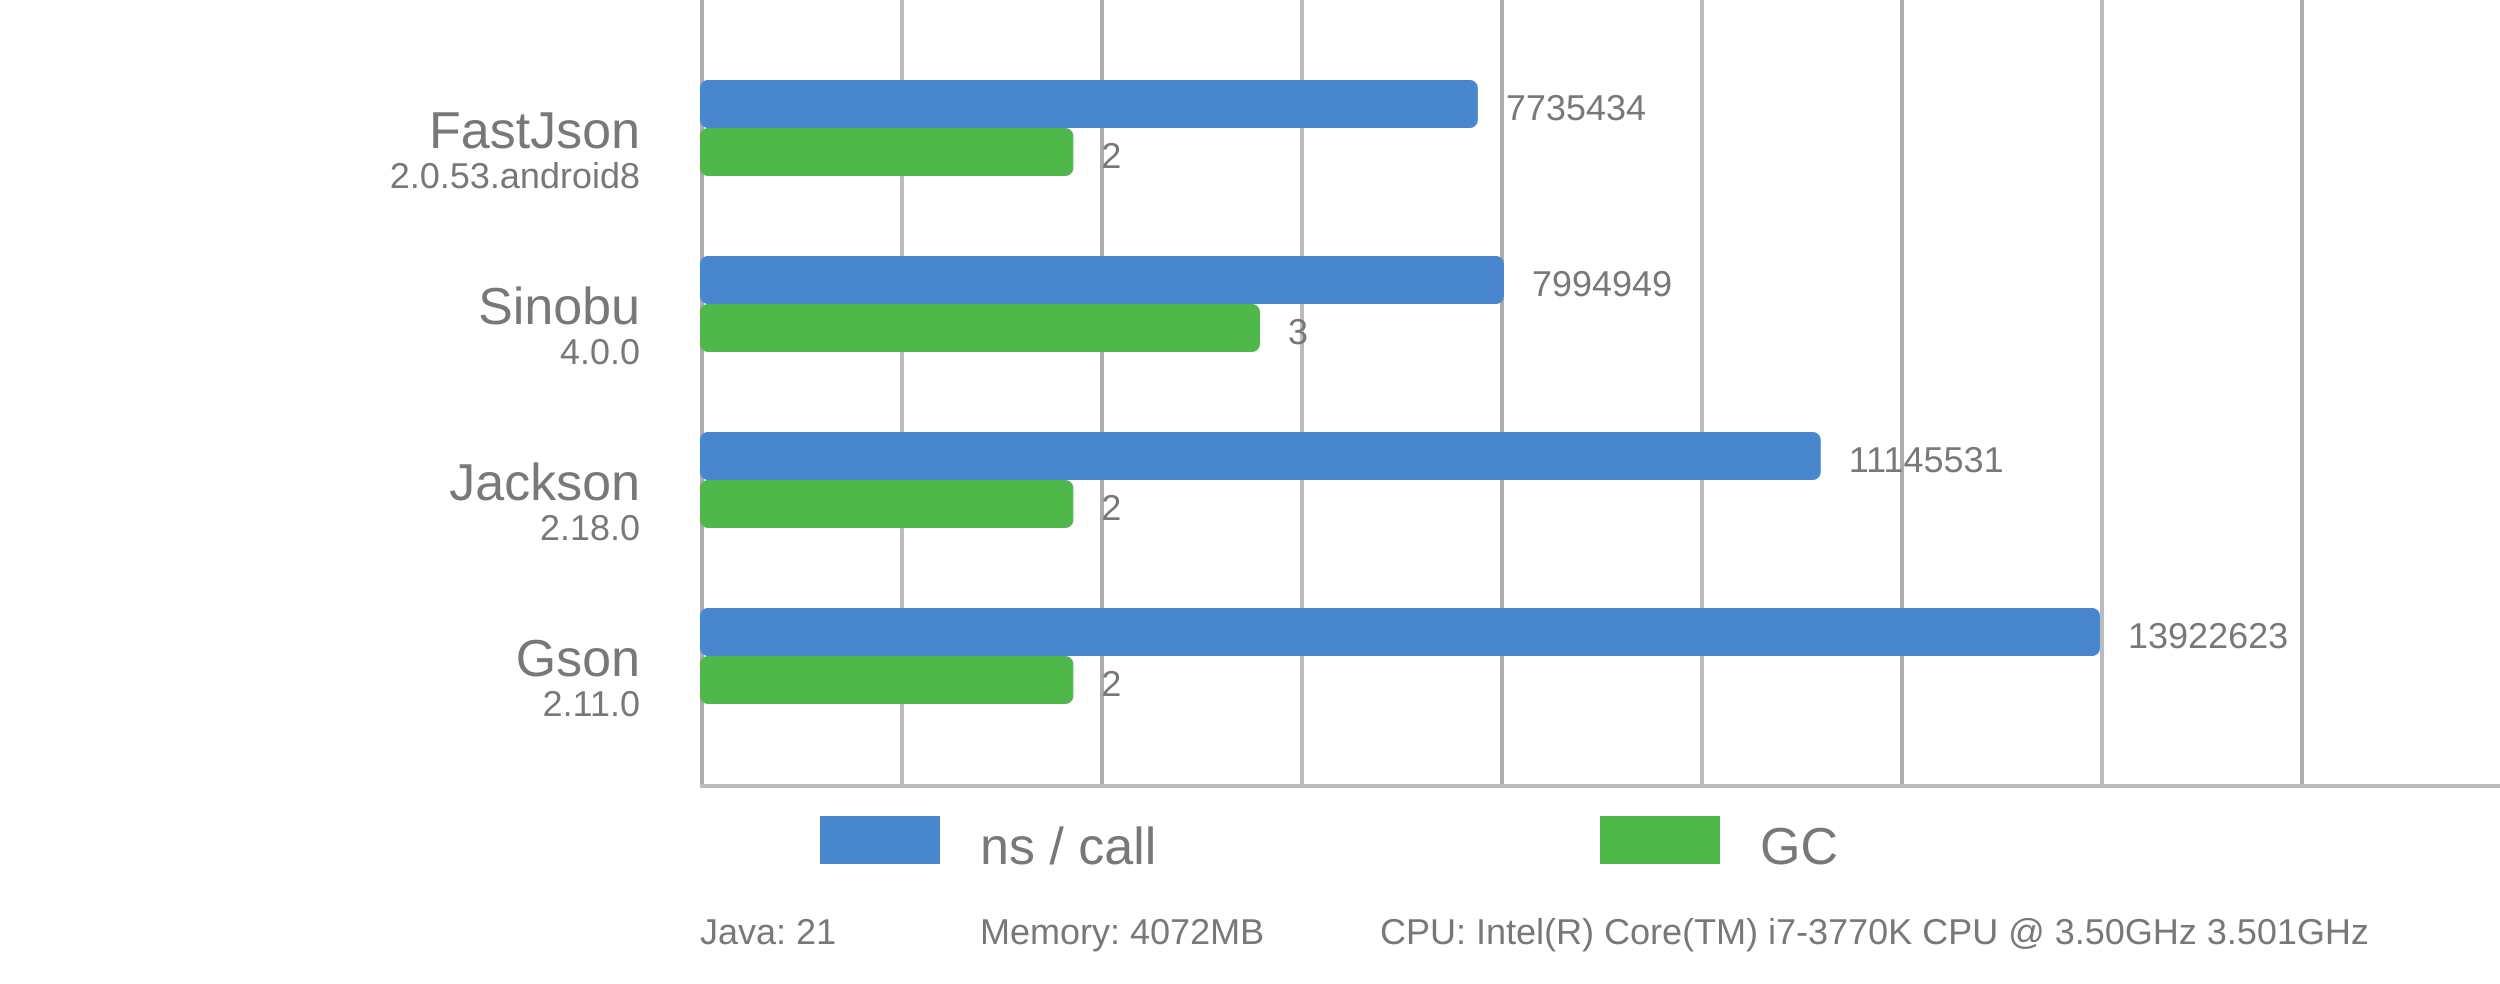
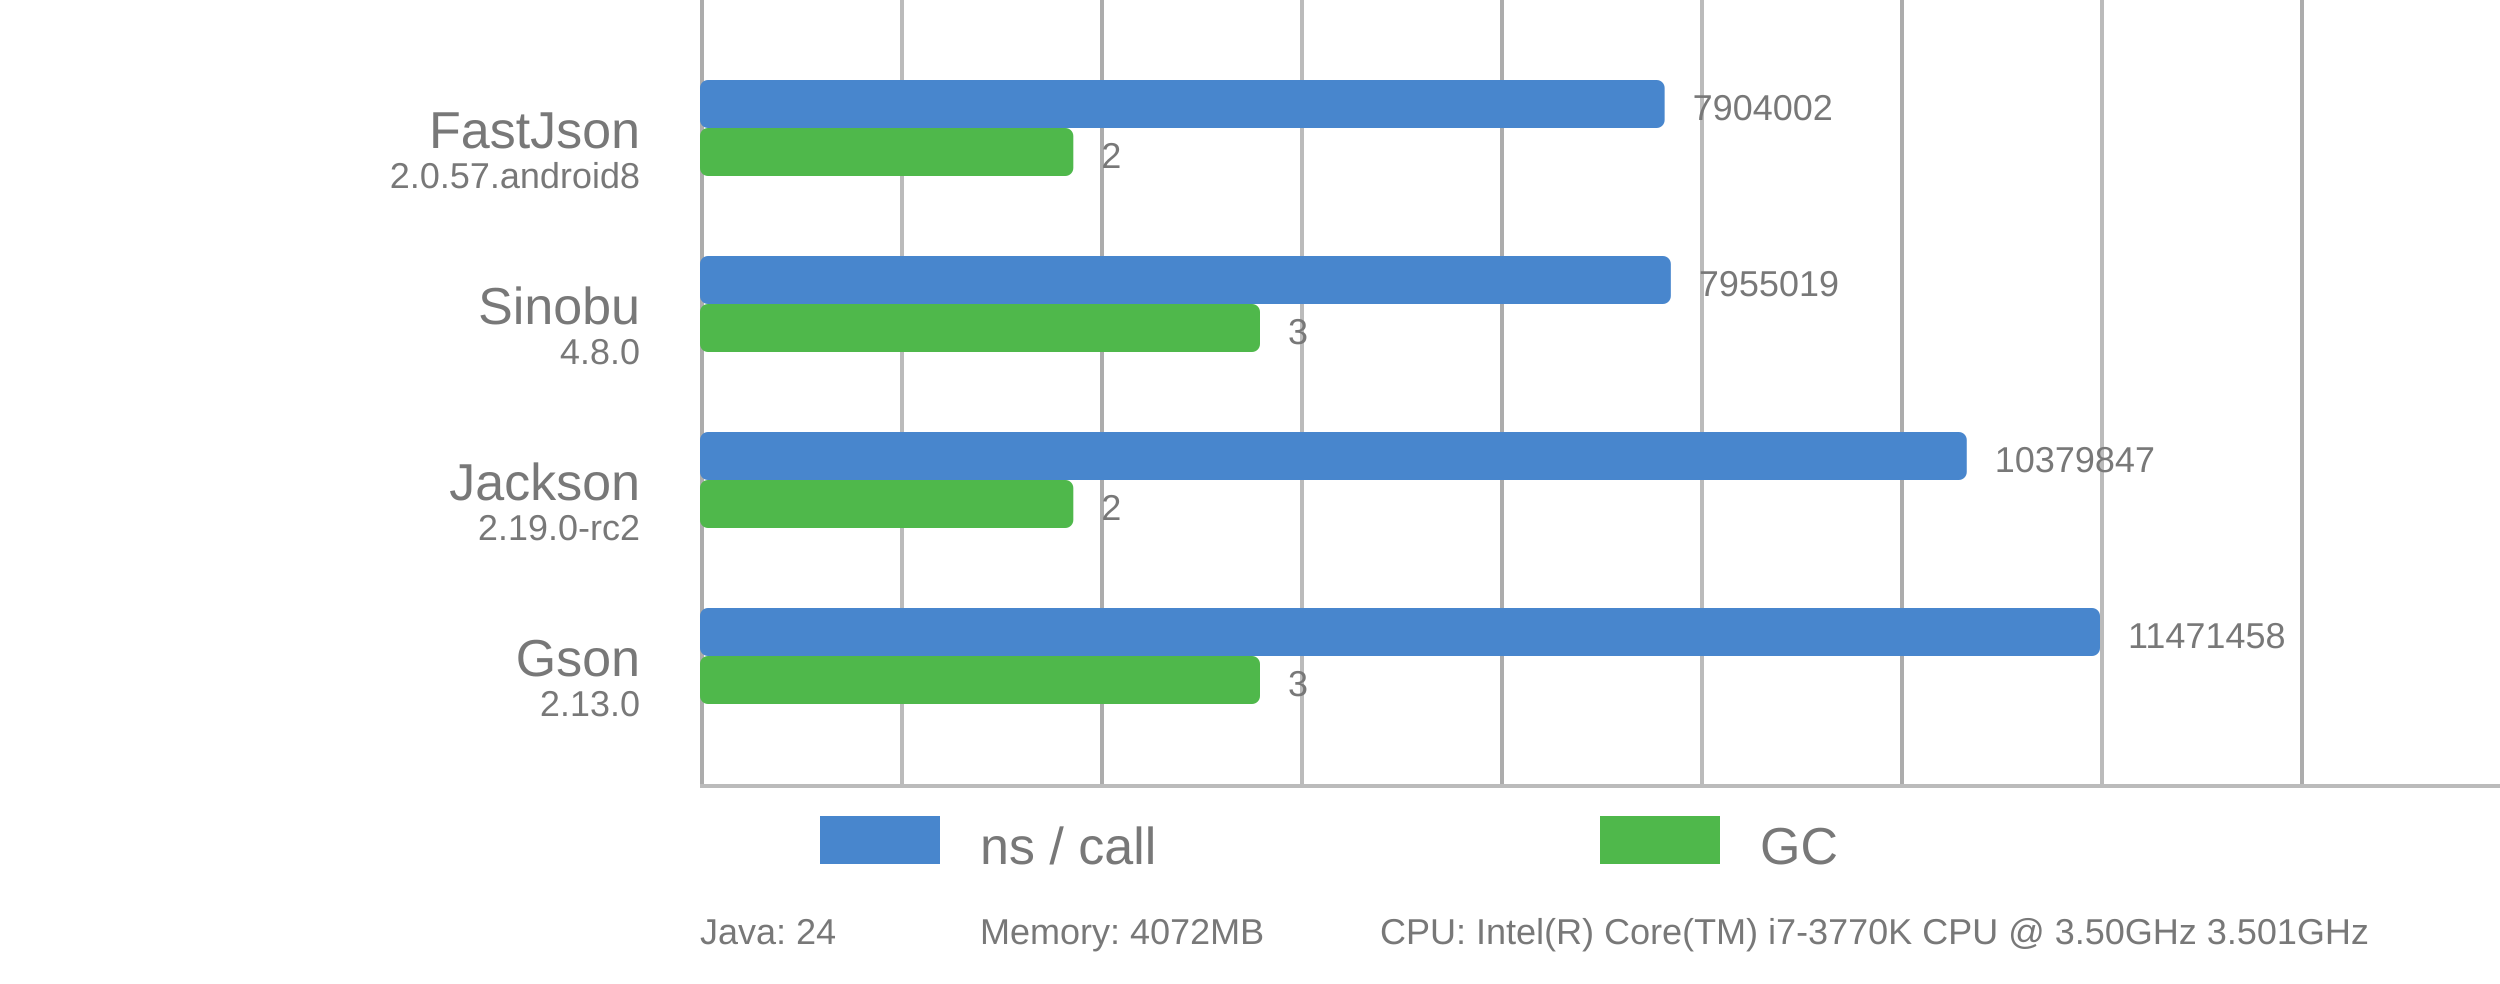
<svg xmlns="http://www.w3.org/2000/svg" viewBox="0 0 625 246">
  <style>
      text {
          font-family: Arial;
          font-size: 13px;
          fill: #787878;
      }

      .desc {
          font-size: 9px;
      }

      .vline {
          fill: #acacac;
          stroke: none;
          stroke-width: 0;
      }

      .subline {
          fill: #bbb;
          stroke: none;
          stroke-width: 0;
      }

      .bar {
          stroke-linejoin: round;
          height: 12px;
      }
  </style>
  <rect x="175" y="0" width="1" height="196" class="vline" />
  <rect x="275" y="0" width="1" height="196" class="vline" />
  <rect x="375" y="0" width="1" height="196" class="vline" />
  <rect x="475" y="0" width="1" height="196" class="vline" />
  <rect x="575" y="0" width="1" height="196" class="vline" />
  <rect x="225" y="0" width="1" height="196" class="subline" />
  <rect x="325" y="0" width="1" height="196" class="subline" />
  <rect x="425" y="0" width="1" height="196" class="subline" />
  <rect x="525" y="0" width="1" height="196" class="subline" />
  <rect x="175" y="196" width="450" height="1" class="subline" />
  <rect x="205" y="204" width="30" fill="#4886CD" class="bar" />
  <text x="245" y="216">ns / call</text>
  <rect x="400" y="204" width="30" fill="#4FB84B" class="bar" />
  <text x="440" y="216">GC</text>
  <text x="160" y="37" text-anchor="end">FastJson</text>
-   <text x="160" y="47" text-anchor="end" class="desc">2.0.53.android8</text>
-   <rect x="175" y="20" width="194.46" rx="2" ry="2" fill="#4886CD" class="bar" />
-   <text x="376.46" y="30" class="desc">7735434</text>
+   <text x="160" y="47" text-anchor="end" class="desc">2.0.57.android8</text>
+   <rect x="175" y="20" width="241.16" rx="2" ry="2" fill="#4886CD" class="bar" />
+   <text x="423.16" y="30" class="desc">7904002</text>
  <rect x="175" y="32" width="93.33" rx="2" ry="2" fill="#4FB84B" class="bar" />
  <text x="275.33" y="42" class="desc">2</text>
  <text x="160" y="81" text-anchor="end">Sinobu</text>
-   <text x="160" y="91" text-anchor="end" class="desc">4.0.0</text>
-   <rect x="175" y="64" width="200.98" rx="2" ry="2" fill="#4886CD" class="bar" />
-   <text x="382.98" y="74" class="desc">7994949</text>
+   <text x="160" y="91" text-anchor="end" class="desc">4.8.0</text>
+   <rect x="175" y="64" width="242.71" rx="2" ry="2" fill="#4886CD" class="bar" />
+   <text x="424.71" y="74" class="desc">7955019</text>
  <rect x="175" y="76" width="140.00" rx="2" ry="2" fill="#4FB84B" class="bar" />
  <text x="322.00" y="86" class="desc">3</text>
  <text x="160" y="125" text-anchor="end">Jackson</text>
-   <text x="160" y="135" text-anchor="end" class="desc">2.18.0</text>
-   <rect x="175" y="108" width="280.19" rx="2" ry="2" fill="#4886CD" class="bar" />
-   <text x="462.19" y="118" class="desc">11145531</text>
+   <text x="160" y="135" text-anchor="end" class="desc">2.19.0-rc2</text>
+   <rect x="175" y="108" width="316.69" rx="2" ry="2" fill="#4886CD" class="bar" />
+   <text x="498.69" y="118" class="desc">10379847</text>
  <rect x="175" y="120" width="93.33" rx="2" ry="2" fill="#4FB84B" class="bar" />
  <text x="275.33" y="130" class="desc">2</text>
  <text x="160" y="169" text-anchor="end">Gson</text>
-   <text x="160" y="179" text-anchor="end" class="desc">2.11.0</text>
+   <text x="160" y="179" text-anchor="end" class="desc">2.13.0</text>
  <rect x="175" y="152" width="350.00" rx="2" ry="2" fill="#4886CD" class="bar" />
-   <text x="532.00" y="162" class="desc">13922623</text>
-   <rect x="175" y="164" width="93.33" rx="2" ry="2" fill="#4FB84B" class="bar" />
-   <text x="275.33" y="174" class="desc">2</text>
-   <text x="175" y="236" class="desc">Java: 21</text>
+   <text x="532.00" y="162" class="desc">11471458</text>
+   <rect x="175" y="164" width="140.00" rx="2" ry="2" fill="#4FB84B" class="bar" />
+   <text x="322.00" y="174" class="desc">3</text>
+   <text x="175" y="236" class="desc">Java: 24</text>
  <text x="245" y="236" class="desc">Memory: 4072MB</text>
  <text x="345" y="236" class="desc">CPU: Intel(R) Core(TM) i7-3770K CPU @ 3.50GHz 3.501GHz</text>
</svg>
